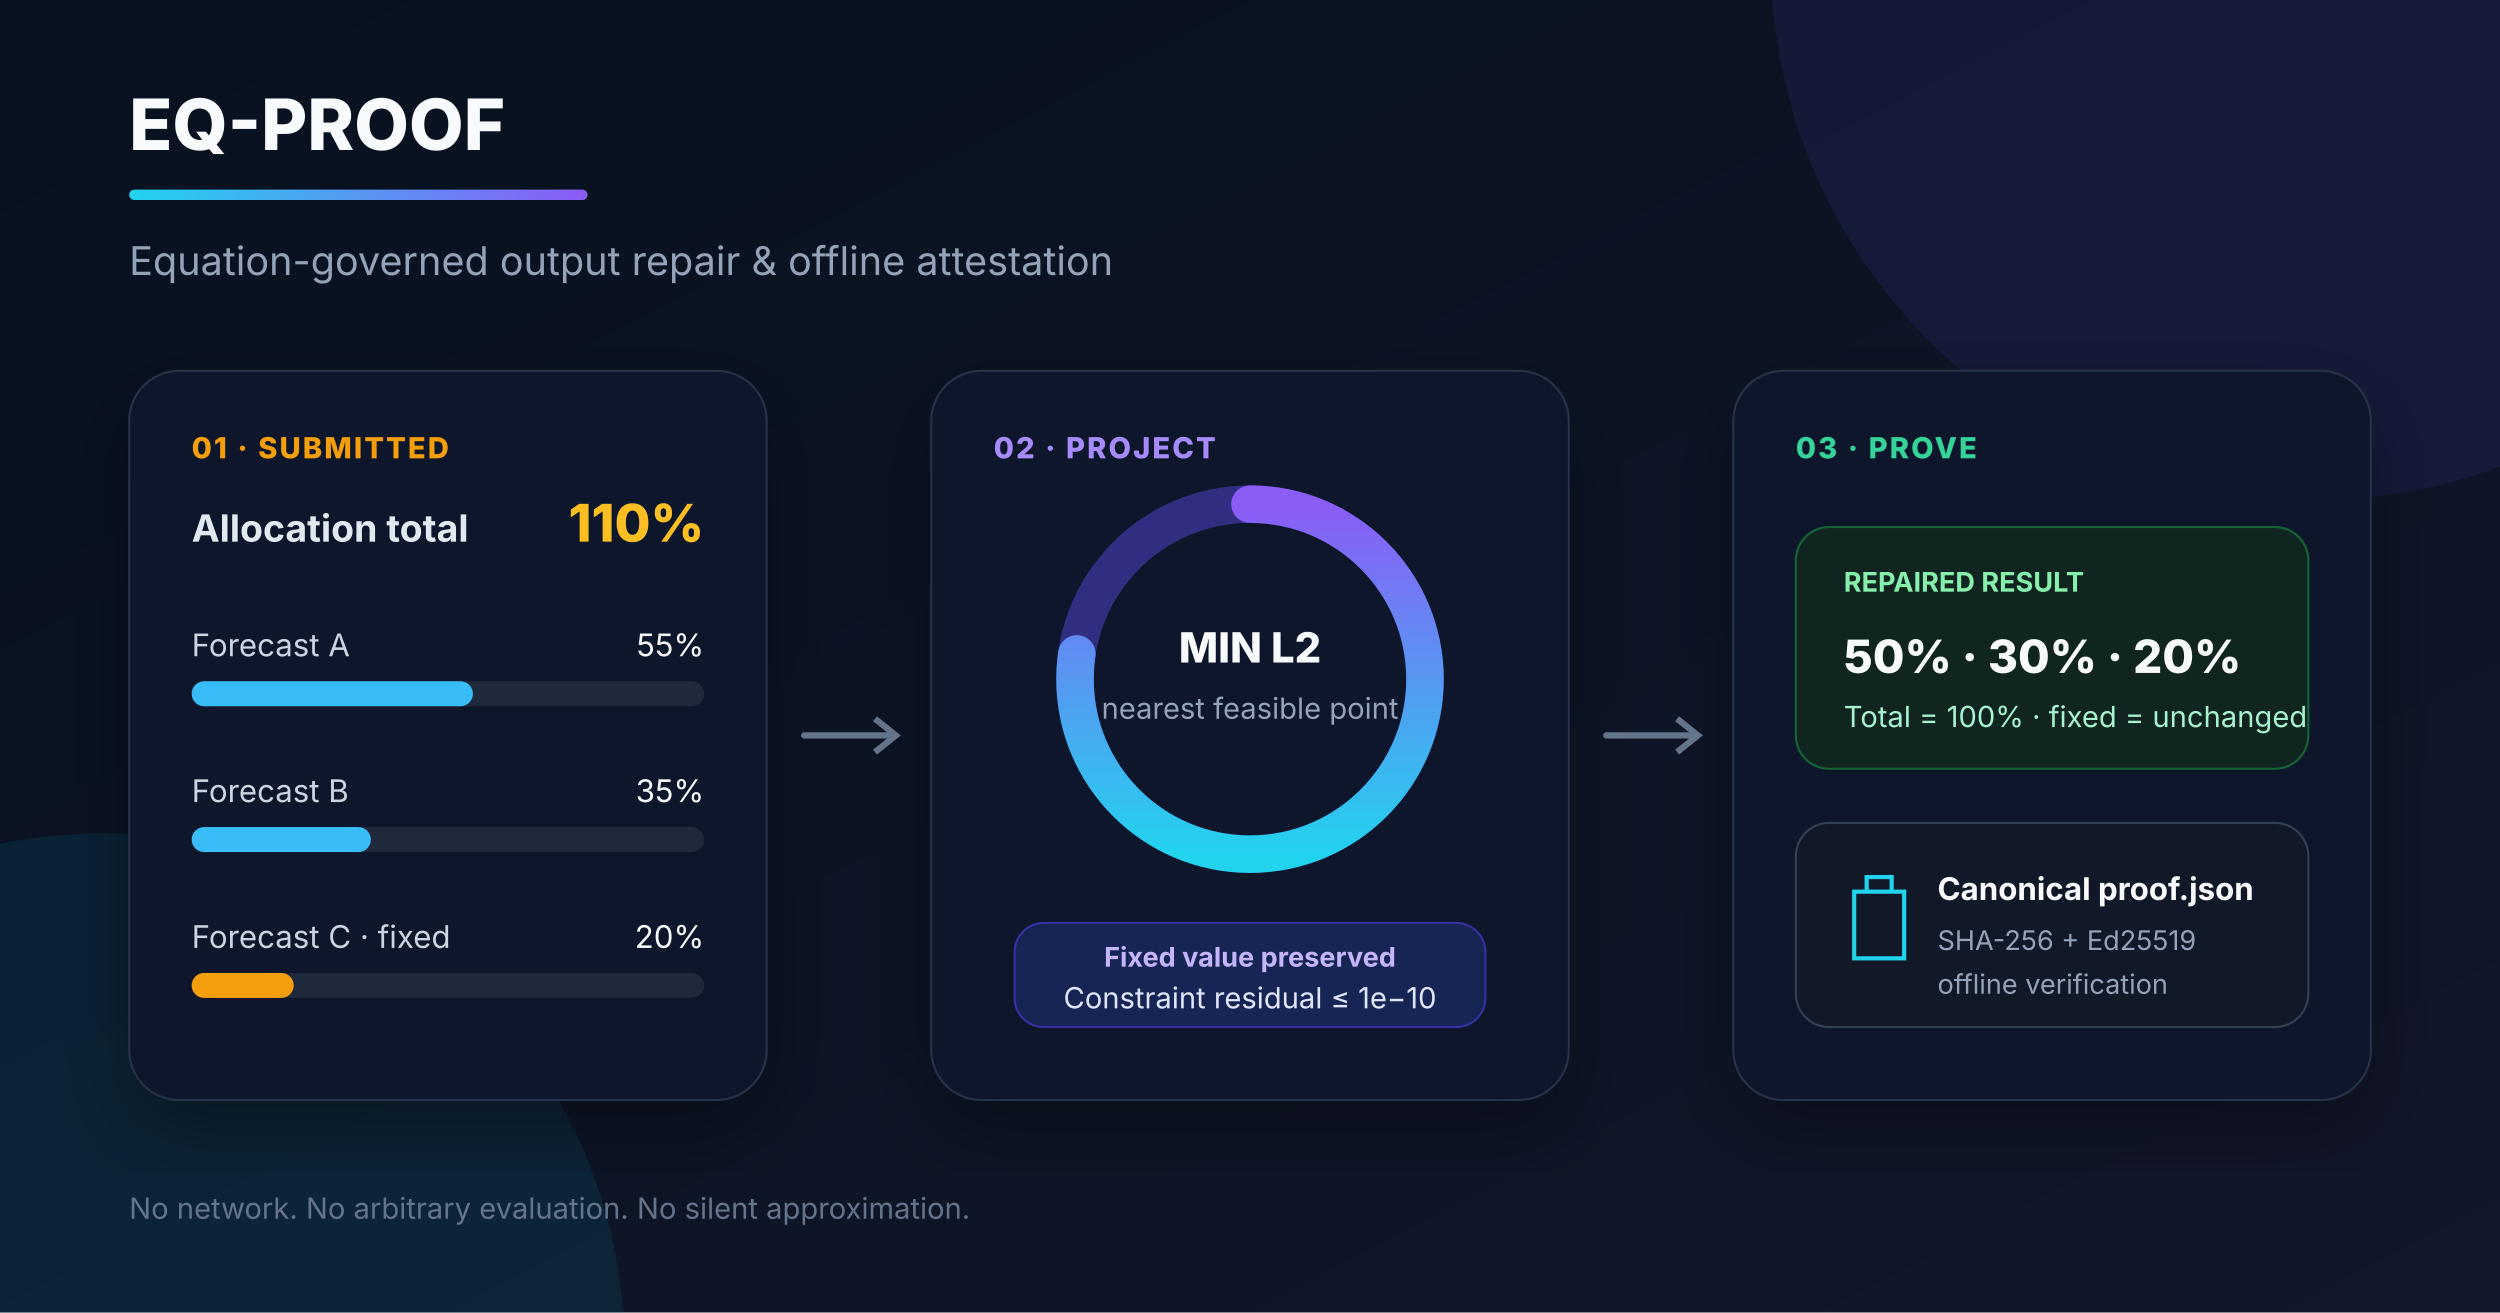
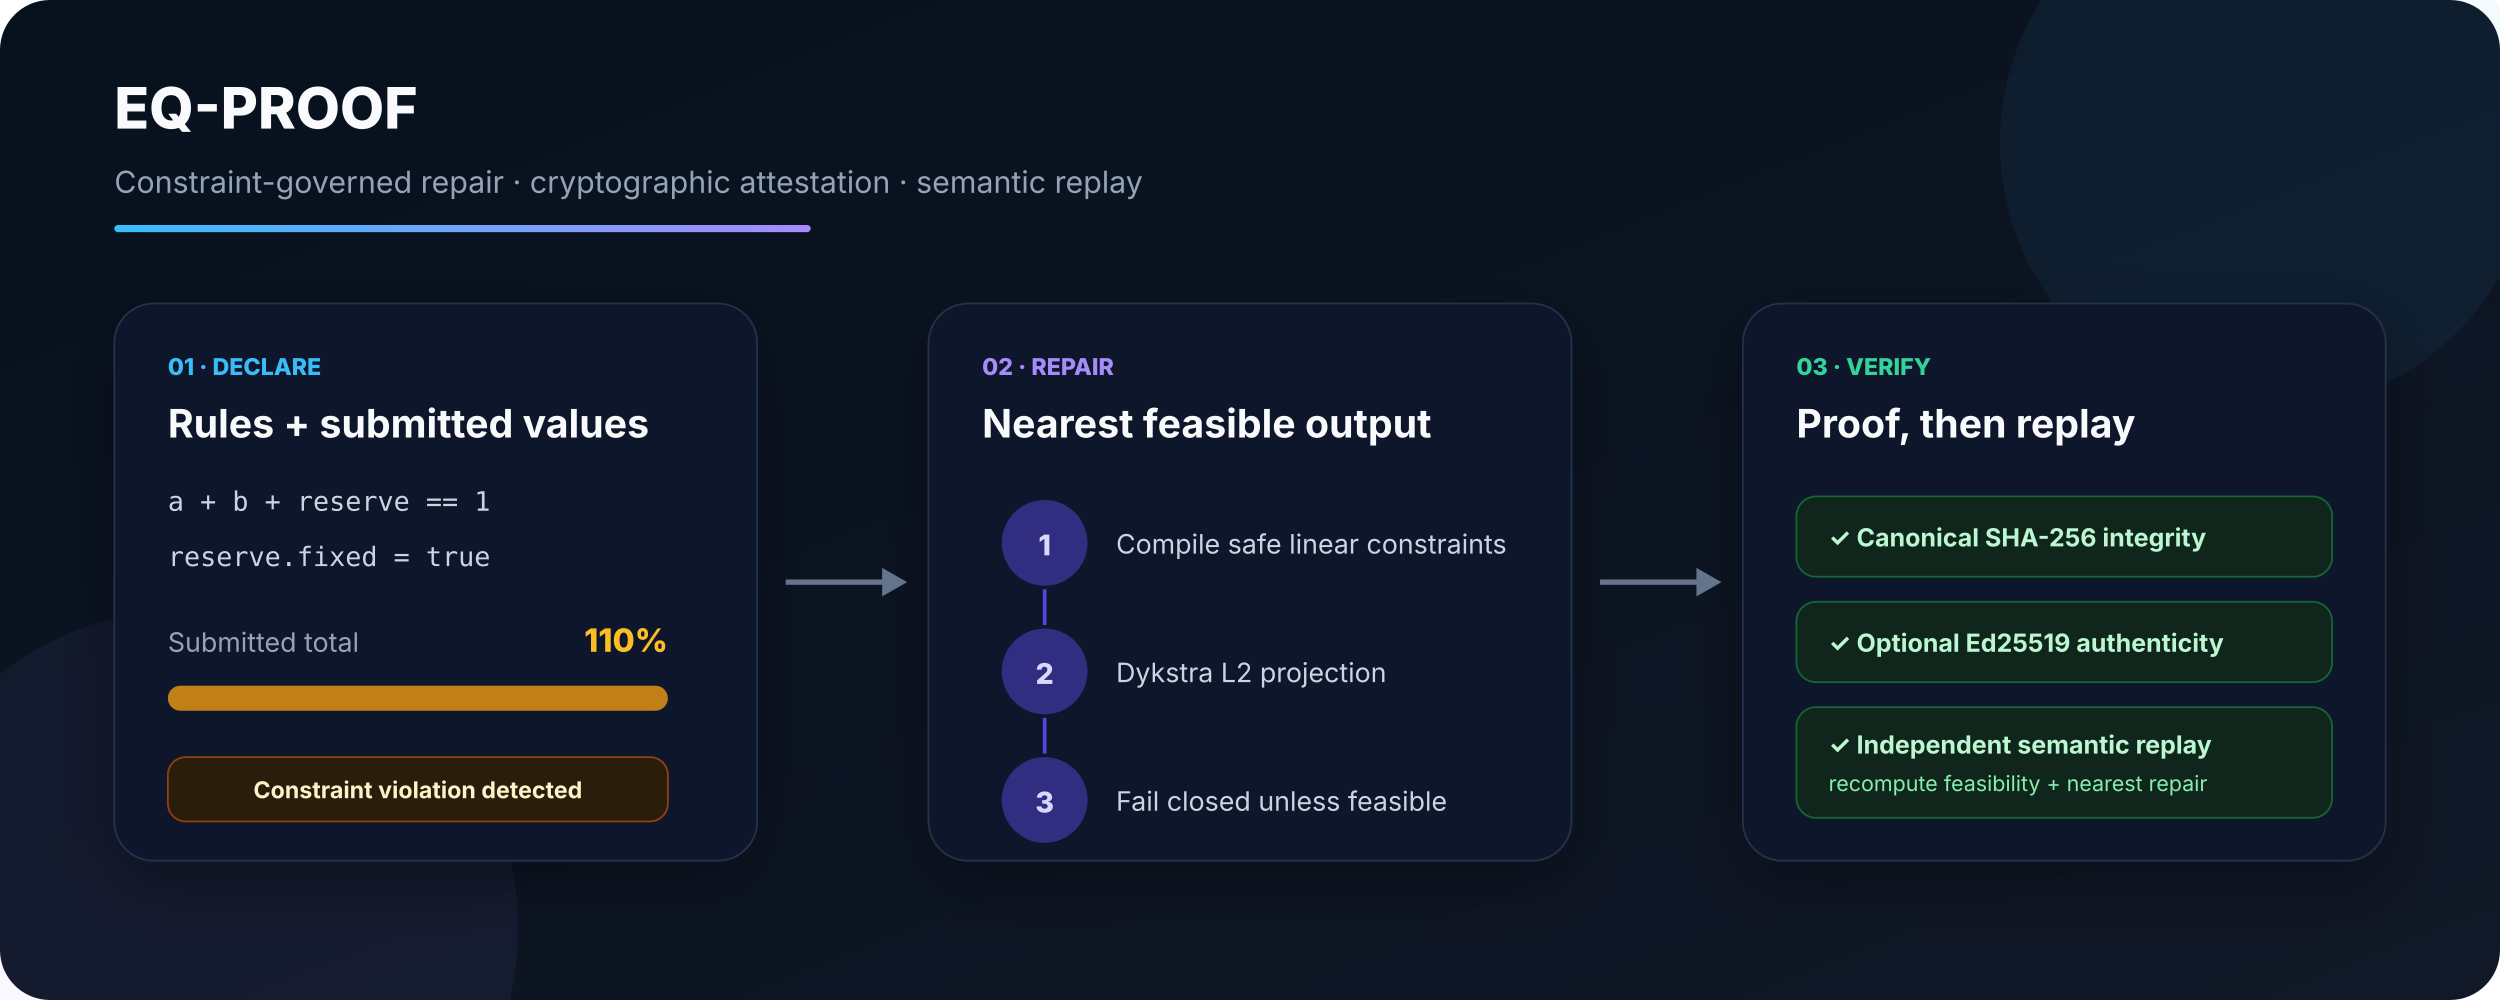
- <svg xmlns="http://www.w3.org/2000/svg" width="1200" height="630" viewBox="0 0 1200 630" role="img" aria-labelledby="title desc">
+ <svg xmlns="http://www.w3.org/2000/svg" width="1400" height="560" viewBox="0 0 1400 560" role="img" aria-labelledby="title desc">
  <defs>
    <linearGradient id="bg" x1="0" y1="0" x2="1" y2="1">
-       <stop offset="0" stop-color="#07111f" />
-       <stop offset="1" stop-color="#12172a" />
+       <stop offset="0" stop-color="#07101d" />
+       <stop offset="1" stop-color="#111827" />
    </linearGradient>
    <linearGradient id="accent" x1="0" y1="0" x2="1" y2="0">
-       <stop offset="0" stop-color="#22d3ee" />
-       <stop offset="1" stop-color="#8b5cf6" />
+       <stop offset="0" stop-color="#38bdf8" />
+       <stop offset="1" stop-color="#a78bfa" />
    </linearGradient>
-     <filter id="shadow">
-       <feDropShadow dx="0" dy="14" stdDeviation="18" flood-opacity=".35" />
+     <filter id="shadow" x="-20%" y="-20%" width="140%" height="140%">
+       <feDropShadow dx="0" dy="12" stdDeviation="18" flood-color="#000" flood-opacity="0.34" />
    </filter>
  </defs>
-   <rect width="1200" height="630" fill="url(#bg)" />
-   <circle cx="1110" cy="-20" r="260" fill="#312e81" opacity=".22" />
-   <circle cx="50" cy="650" r="250" fill="#0e7490" opacity=".16" />
-   <text x="62" y="72" fill="#f8fafc" font-family="Inter,Segoe UI,Arial" font-size="34" font-weight="800">EQ-PROOF</text>
-   <rect x="62" y="91" width="220" height="5" rx="2.5" fill="url(#accent)" />
-   <text x="62" y="132" fill="#94a3b8" font-family="Inter,Segoe UI,Arial" font-size="19">Equation-governed output repair &amp; offline attestation</text>
+   <rect width="1400" height="560" rx="28" fill="url(#bg)" />
+   <circle cx="1270" cy="80" r="150" fill="#38bdf8" opacity="0.06" />
+   <circle cx="110" cy="520" r="180" fill="#a78bfa" opacity="0.06" />
+   <text x="64" y="72" font-family="Inter,Segoe UI,Arial,sans-serif" font-size="32" font-weight="800" fill="#f8fafc">EQ-PROOF</text>
+   <text x="64" y="108" font-family="Inter,Segoe UI,Arial,sans-serif" font-size="17" fill="#94a3b8">Constraint-governed repair · cryptographic attestation · semantic replay</text>
+   <rect x="64" y="126" width="390" height="4" rx="2" fill="url(#accent)" />
  <g filter="url(#shadow)">
-     <rect x="62" y="178" width="306" height="350" rx="24" fill="#0f172a" stroke="#263247" />
-     <rect x="447" y="178" width="306" height="350" rx="24" fill="#0f172a" stroke="#263247" />
-     <rect x="832" y="178" width="306" height="350" rx="24" fill="#0f172a" stroke="#263247" />
+     <rect x="64" y="170" width="360" height="312" rx="22" fill="#0f172a" stroke="#24324a" />
+     <rect x="520" y="170" width="360" height="312" rx="22" fill="#0f172a" stroke="#24324a" />
+     <rect x="976" y="170" width="360" height="312" rx="22" fill="#0f172a" stroke="#24324a" />
  </g>
-   <text x="92" y="220" fill="#f59e0b" font-family="Inter,Segoe UI,Arial" font-size="14" font-weight="800" letter-spacing="1">01 · SUBMITTED</text>
-   <text x="92" y="260" fill="#e2e8f0" font-family="Inter,Segoe UI,Arial" font-size="18" font-weight="700">Allocation total</text>
-   <text x="338" y="260" fill="#fbbf24" font-family="Inter,Segoe UI,Arial" font-size="25" font-weight="800" text-anchor="end">110%</text>
-   <g font-family="Inter,Segoe UI,Arial" font-size="15">
-     <text x="92" y="315" fill="#cbd5e1">Forecast A</text>
-     <text x="338" y="315" fill="#f8fafc" text-anchor="end">55%</text>
-     <rect x="92" y="327" width="246" height="12" rx="6" fill="#1e293b" />
-     <rect x="92" y="327" width="135" height="12" rx="6" fill="#38bdf8" />
-     <text x="92" y="385" fill="#cbd5e1">Forecast B</text>
-     <text x="338" y="385" fill="#f8fafc" text-anchor="end">35%</text>
-     <rect x="92" y="397" width="246" height="12" rx="6" fill="#1e293b" />
-     <rect x="92" y="397" width="86" height="12" rx="6" fill="#38bdf8" />
-     <text x="92" y="455" fill="#cbd5e1">Forecast C · fixed</text>
-     <text x="338" y="455" fill="#f8fafc" text-anchor="end">20%</text>
-     <rect x="92" y="467" width="246" height="12" rx="6" fill="#1e293b" />
-     <rect x="92" y="467" width="49" height="12" rx="6" fill="#f59e0b" />
-   </g>
-   <text x="477" y="220" fill="#a78bfa" font-family="Inter,Segoe UI,Arial" font-size="14" font-weight="800" letter-spacing="1">02 · PROJECT</text>
-   <circle cx="600" cy="326" r="84" fill="none" stroke="#312e81" stroke-width="18" />
-   <circle cx="600" cy="326" r="84" fill="none" stroke="url(#accent)" stroke-width="18" stroke-dasharray="408 528" stroke-linecap="round" transform="rotate(-90 600 326)" />
-   <text x="600" y="318" fill="#f8fafc" font-family="Inter,Segoe UI,Arial" font-size="20" font-weight="800" text-anchor="middle">MIN L2</text>
-   <text x="600" y="345" fill="#94a3b8" font-family="Inter,Segoe UI,Arial" font-size="14" text-anchor="middle">nearest feasible point</text>
-   <rect x="487" y="443" width="226" height="50" rx="14" fill="#172554" stroke="#3730a3" />
-   <text x="600" y="464" fill="#c4b5fd" font-family="Inter,Segoe UI,Arial" font-size="13" font-weight="700" text-anchor="middle">Fixed value preserved</text>
-   <text x="600" y="484" fill="#e0e7ff" font-family="Inter,Segoe UI,Arial" font-size="14" text-anchor="middle">Constraint residual ≤ 1e−10</text>
-   <text x="862" y="220" fill="#34d399" font-family="Inter,Segoe UI,Arial" font-size="14" font-weight="800" letter-spacing="1">03 · PROVE</text>
-   <rect x="862" y="253" width="246" height="116" rx="16" fill="#10251f" stroke="#166534" />
-   <text x="885" y="284" fill="#86efac" font-family="Inter,Segoe UI,Arial" font-size="13" font-weight="700">REPAIRED RESULT</text>
-   <text x="885" y="323" fill="#f8fafc" font-family="Inter,Segoe UI,Arial" font-size="22" font-weight="800">50% · 30% · 20%</text>
-   <text x="885" y="349" fill="#a7f3d0" font-family="Inter,Segoe UI,Arial" font-size="14">Total = 100% · fixed = unchanged</text>
-   <rect x="862" y="395" width="246" height="98" rx="16" fill="#111827" stroke="#334155" />
-   <path d="M890 428h24v32h-24z" fill="none" stroke="#22d3ee" stroke-width="2" />
-   <path d="M896 428v-7h12v7" fill="none" stroke="#22d3ee" stroke-width="2" />
-   <text x="930" y="432" fill="#f8fafc" font-family="Inter,Segoe UI,Arial" font-size="15" font-weight="700">Canonical proof.json</text>
-   <text x="930" y="456" fill="#94a3b8" font-family="Inter,Segoe UI,Arial" font-size="13">SHA-256 + Ed25519</text>
-   <text x="930" y="477" fill="#94a3b8" font-family="Inter,Segoe UI,Arial" font-size="13">offline verification</text>
-   <path d="M386 353h42" stroke="#64748b" stroke-width="3" stroke-linecap="round" />
-   <path d="M420 345l10 8-10 8" fill="none" stroke="#64748b" stroke-width="3" />
-   <path d="M771 353h42" stroke="#64748b" stroke-width="3" stroke-linecap="round" />
-   <path d="M805 345l10 8-10 8" fill="none" stroke="#64748b" stroke-width="3" />
-   <text x="62" y="585" fill="#64748b" font-family="Inter,Segoe UI,Arial" font-size="14">No network. No arbitrary evaluation. No silent approximation.</text>
+   <text x="94" y="210" font-family="Inter,Segoe UI,Arial,sans-serif" font-size="13" font-weight="800" fill="#38bdf8">01 · DECLARE</text>
+   <text x="94" y="245" font-family="Inter,Segoe UI,Arial,sans-serif" font-size="22" font-weight="700" fill="#f8fafc">Rules + submitted values</text>
+   <text x="94" y="286" font-family="ui-monospace,SFMono-Regular,Consolas,monospace" font-size="15" fill="#cbd5e1">a + b + reserve == 1</text>
+   <text x="94" y="317" font-family="ui-monospace,SFMono-Regular,Consolas,monospace" font-size="15" fill="#cbd5e1">reserve.fixed = true</text>
+   <text x="94" y="365" font-family="Inter,Segoe UI,Arial,sans-serif" font-size="15" fill="#94a3b8">Submitted total</text>
+   <text x="374" y="365" text-anchor="end" font-family="Inter,Segoe UI,Arial,sans-serif" font-size="18" font-weight="800" fill="#fbbf24">110%</text>
+   <rect x="94" y="384" width="280" height="14" rx="7" fill="#1e293b" />
+   <rect x="94" y="384" width="280" height="14" rx="7" fill="#f59e0b" opacity="0.75" />
+   <rect x="94" y="424" width="280" height="36" rx="10" fill="#2a1d0c" stroke="#92400e" />
+   <text x="234" y="447" text-anchor="middle" font-family="Inter,Segoe UI,Arial,sans-serif" font-size="13" font-weight="700" fill="#fef3c7">Constraint violation detected</text>
+   <text x="550" y="210" font-family="Inter,Segoe UI,Arial,sans-serif" font-size="13" font-weight="800" fill="#a78bfa">02 · REPAIR</text>
+   <text x="550" y="245" font-family="Inter,Segoe UI,Arial,sans-serif" font-size="22" font-weight="700" fill="#f8fafc">Nearest feasible output</text>
+   <circle cx="585" cy="304" r="24" fill="#312e81" />
+   <text x="585" y="311" text-anchor="middle" font-family="Inter,Segoe UI,Arial,sans-serif" font-size="16" font-weight="800" fill="#ddd6fe">1</text>
+   <text x="625" y="310" font-family="Inter,Segoe UI,Arial,sans-serif" font-size="15" fill="#cbd5e1">Compile safe linear constraints</text>
+   <line x1="585" y1="330" x2="585" y2="350" stroke="#4f46e5" stroke-width="2" />
+   <circle cx="585" cy="376" r="24" fill="#312e81" />
+   <text x="585" y="383" text-anchor="middle" font-family="Inter,Segoe UI,Arial,sans-serif" font-size="16" font-weight="800" fill="#ddd6fe">2</text>
+   <text x="625" y="382" font-family="Inter,Segoe UI,Arial,sans-serif" font-size="15" fill="#cbd5e1">Dykstra L2 projection</text>
+   <line x1="585" y1="402" x2="585" y2="422" stroke="#4f46e5" stroke-width="2" />
+   <circle cx="585" cy="448" r="24" fill="#312e81" />
+   <text x="585" y="455" text-anchor="middle" font-family="Inter,Segoe UI,Arial,sans-serif" font-size="16" font-weight="800" fill="#ddd6fe">3</text>
+   <text x="625" y="454" font-family="Inter,Segoe UI,Arial,sans-serif" font-size="15" fill="#cbd5e1">Fail closed unless feasible</text>
+   <text x="1006" y="210" font-family="Inter,Segoe UI,Arial,sans-serif" font-size="13" font-weight="800" fill="#34d399">03 · VERIFY</text>
+   <text x="1006" y="245" font-family="Inter,Segoe UI,Arial,sans-serif" font-size="22" font-weight="700" fill="#f8fafc">Proof, then replay</text>
+   <rect x="1006" y="278" width="300" height="45" rx="11" fill="#10261c" stroke="#166534" />
+   <text x="1024" y="306" font-family="Inter,Segoe UI,Arial,sans-serif" font-size="14" font-weight="700" fill="#bbf7d0">✓ Canonical SHA-256 integrity</text>
+   <rect x="1006" y="337" width="300" height="45" rx="11" fill="#10261c" stroke="#166534" />
+   <text x="1024" y="365" font-family="Inter,Segoe UI,Arial,sans-serif" font-size="14" font-weight="700" fill="#bbf7d0">✓ Optional Ed25519 authenticity</text>
+   <rect x="1006" y="396" width="300" height="62" rx="11" fill="#10261c" stroke="#166534" />
+   <text x="1024" y="422" font-family="Inter,Segoe UI,Arial,sans-serif" font-size="14" font-weight="700" fill="#bbf7d0">✓ Independent semantic replay</text>
+   <text x="1024" y="443" font-family="Inter,Segoe UI,Arial,sans-serif" font-size="12" fill="#86efac">recompute feasibility + nearest repair</text>
+   <path d="M440 326 C470 326 485 326 505 326" stroke="#64748b" stroke-width="3" fill="none" />
+   <path d="M494 318 L508 326 L494 334" fill="#64748b" />
+   <path d="M896 326 C926 326 941 326 961 326" stroke="#64748b" stroke-width="3" fill="none" />
+   <path d="M950 318 L964 326 L950 334" fill="#64748b" />
</svg>
